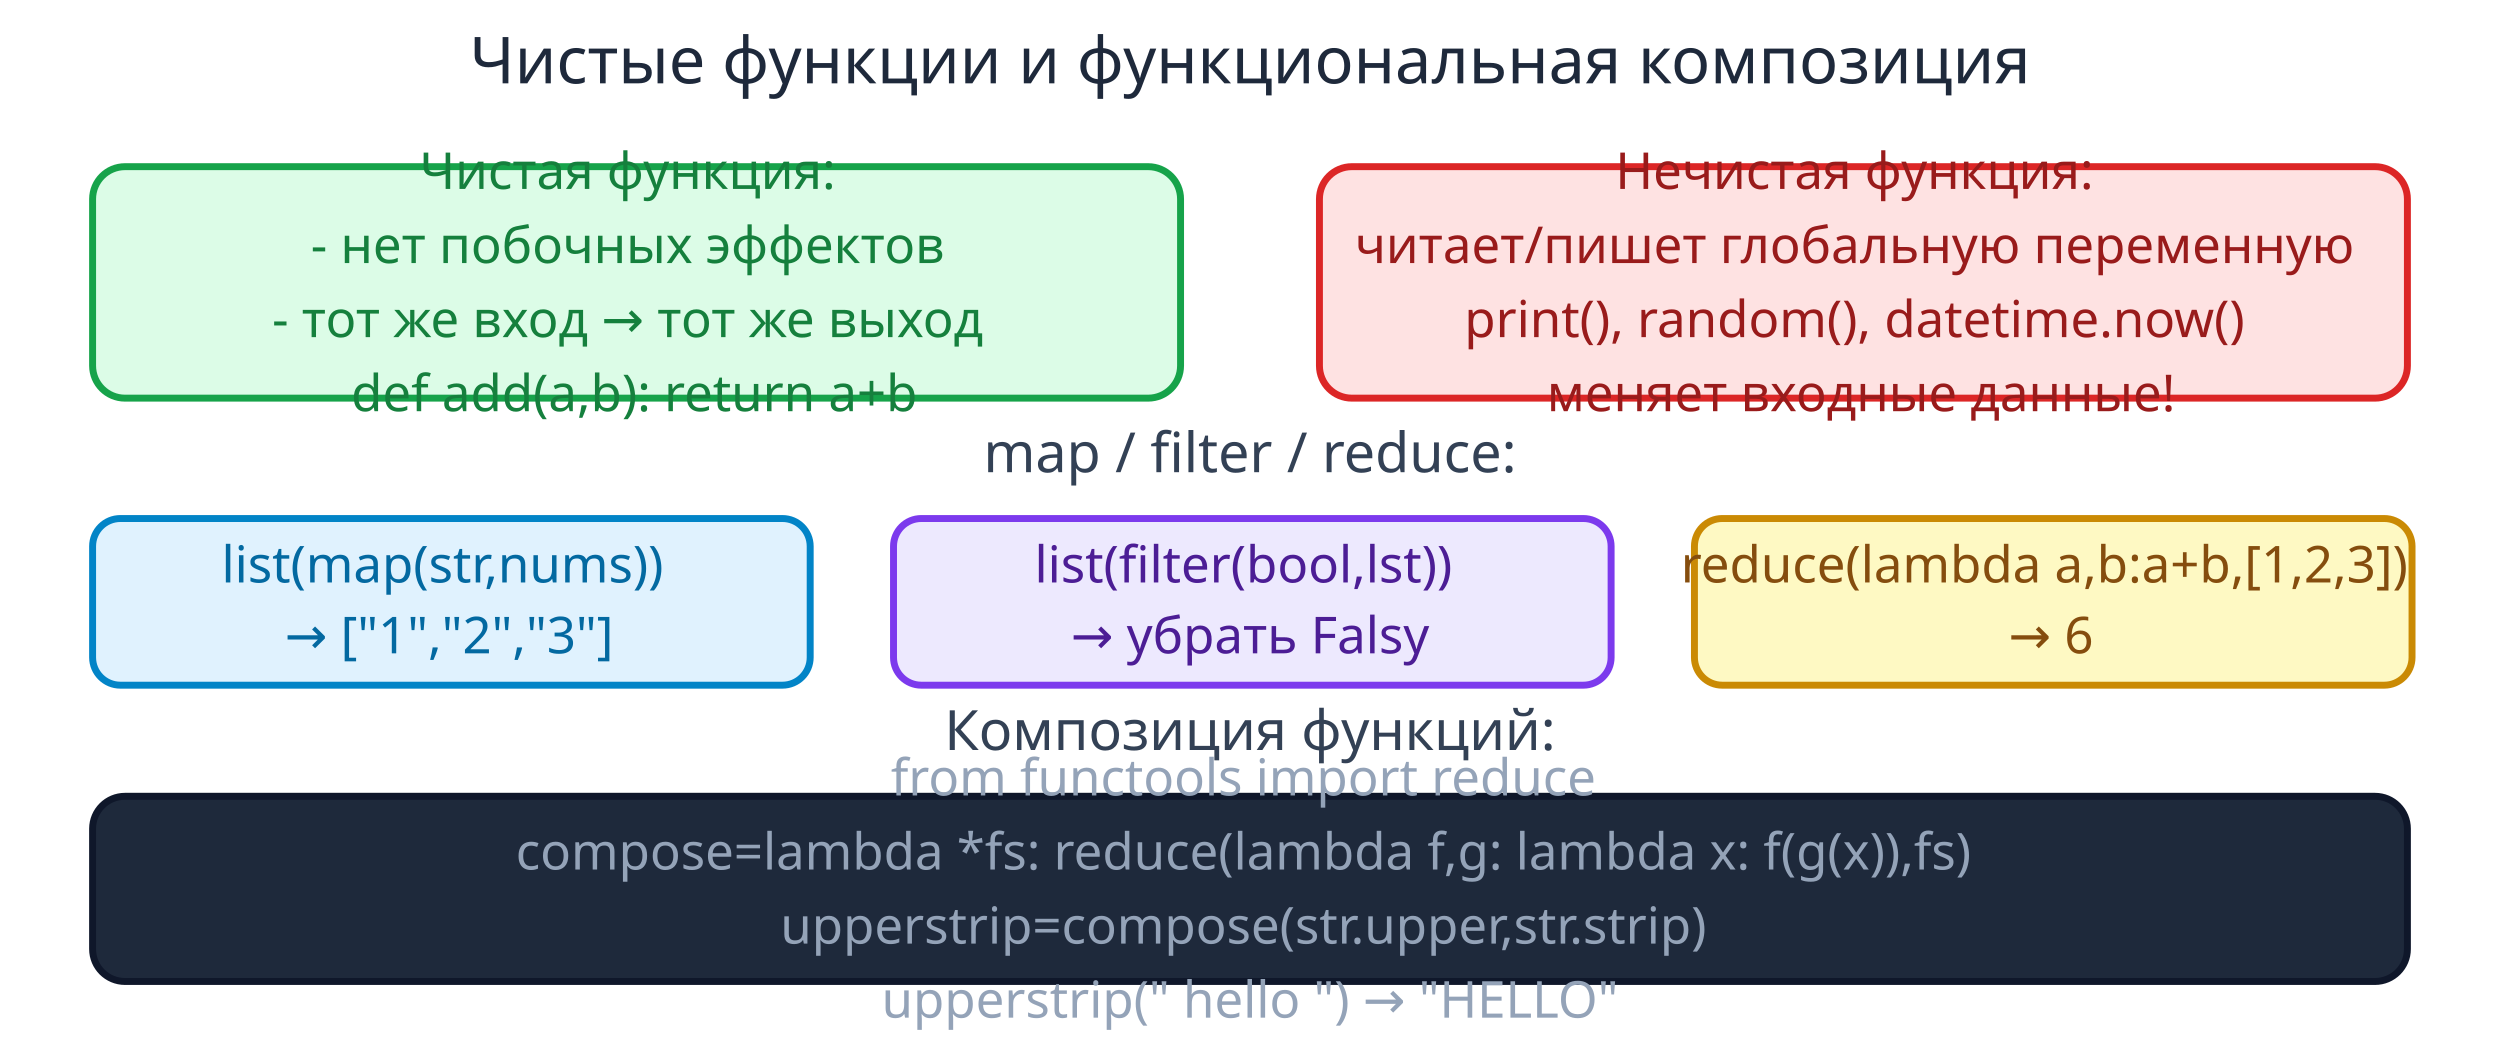
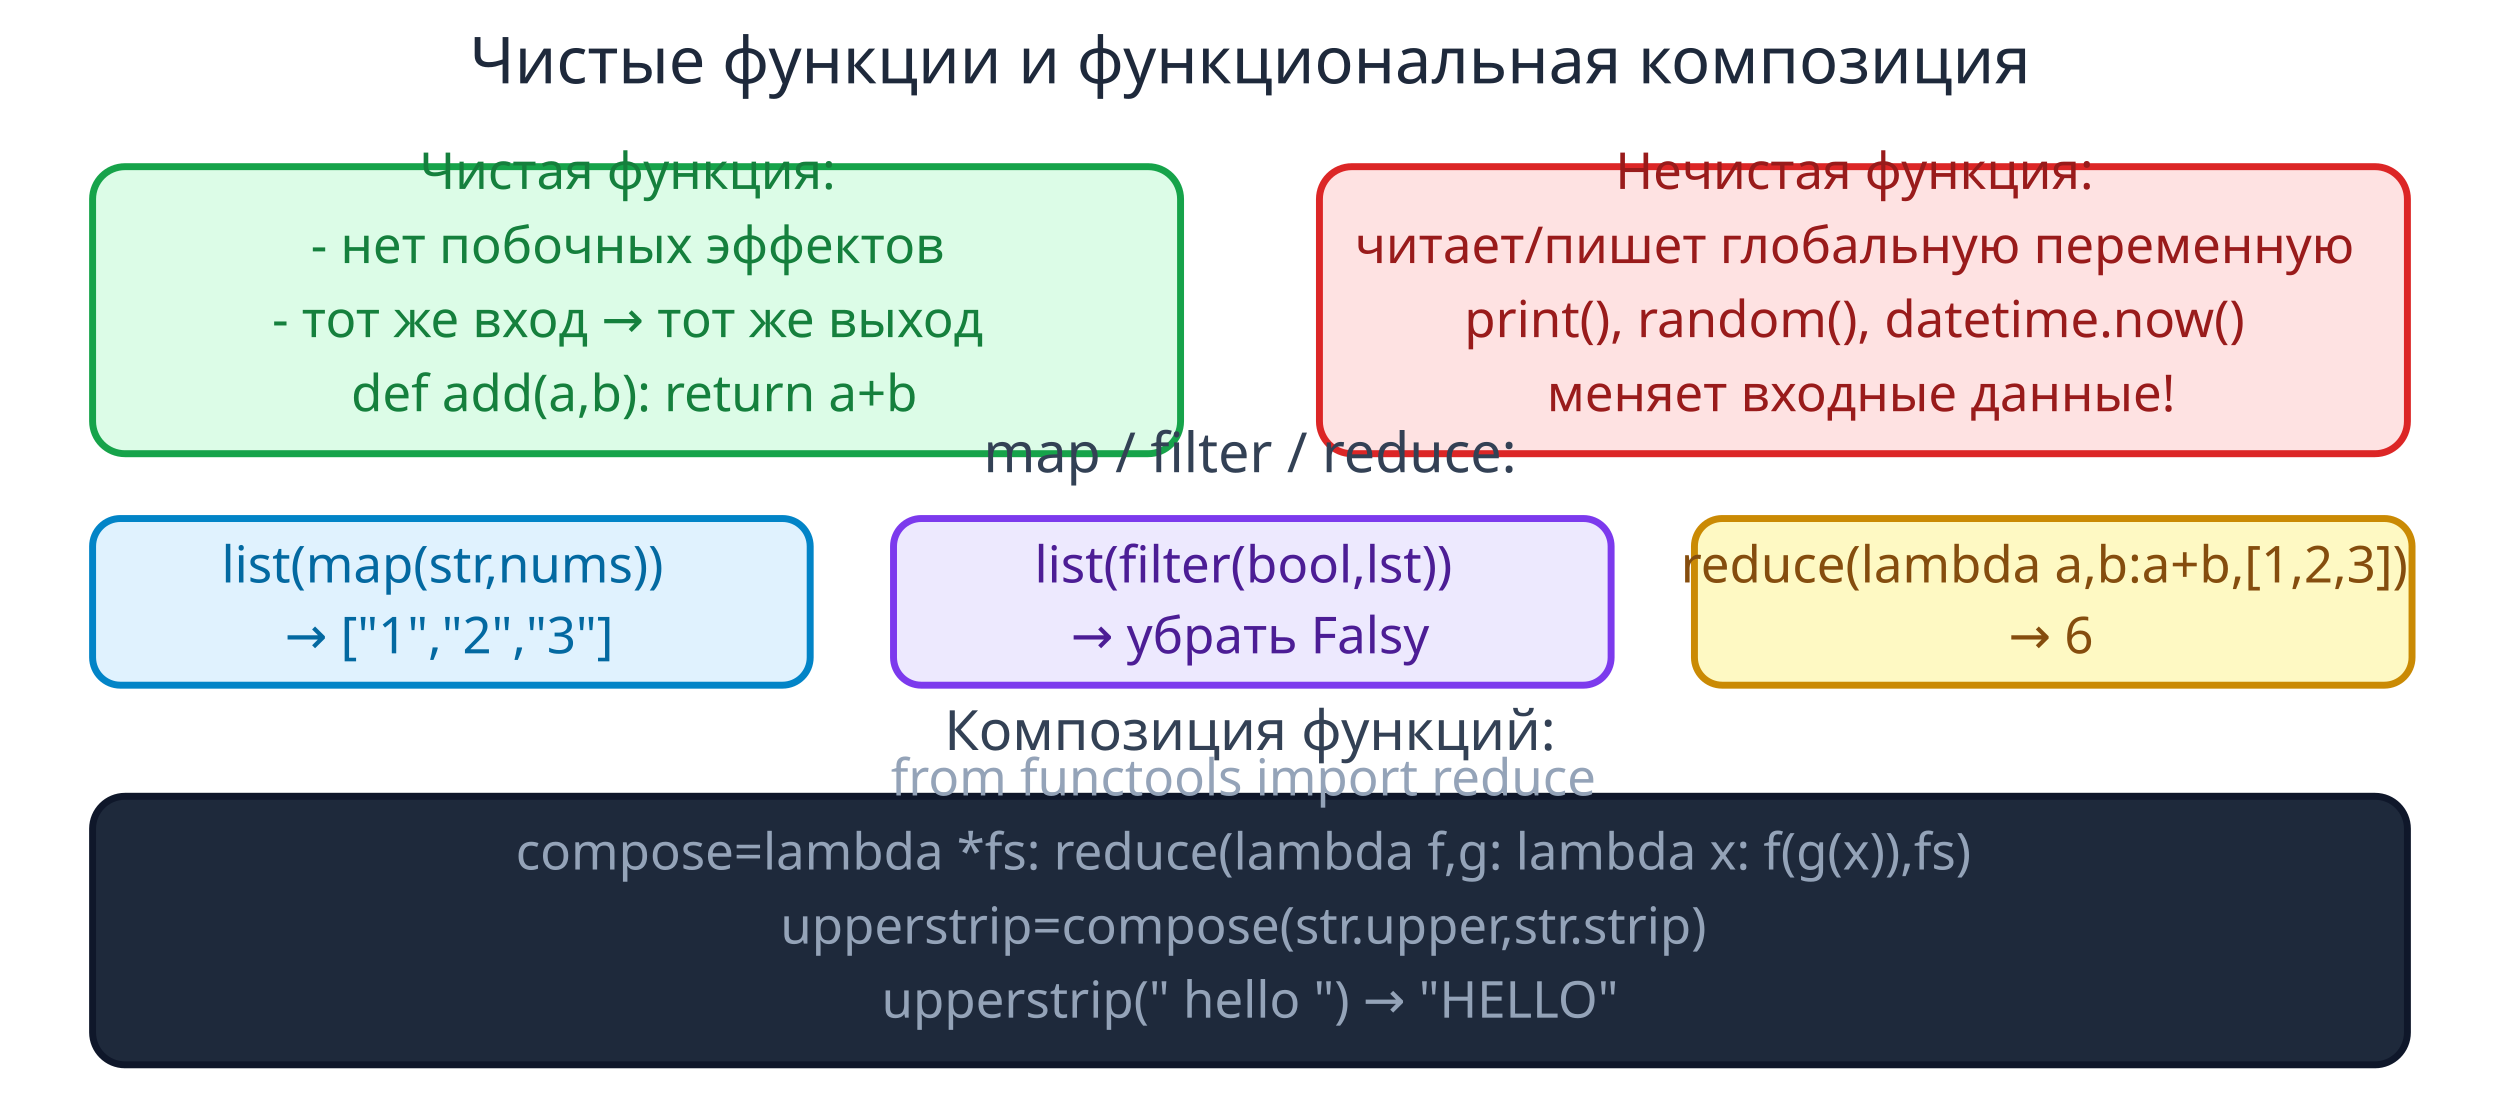
- <svg xmlns="http://www.w3.org/2000/svg" viewBox="0 0 540 228" style="max-width:100%;height:auto;display:block;margin:0 auto;font-family:sans-serif">
+ <svg xmlns="http://www.w3.org/2000/svg" viewBox="0 0 540 240" style="max-width:100%;height:auto;display:block;margin:0 auto;font-family:sans-serif">
  <defs>
    <marker id="ah" markerWidth="8" markerHeight="8" refX="6" refY="3" orient="auto">
      <path d="M0,0 L0,6 L8,3 z" fill="#64748b" />
    </marker>
    <marker id="ag" markerWidth="8" markerHeight="8" refX="6" refY="3" orient="auto">
      <path d="M0,0 L0,6 L8,3 z" fill="#059669" />
    </marker>
    <marker id="ar" markerWidth="8" markerHeight="8" refX="6" refY="3" orient="auto">
      <path d="M0,0 L0,6 L8,3 z" fill="#dc2626" />
    </marker>
  </defs>
  <text x="270" y="18" text-anchor="middle" font-size="14" fill="#1e293b">Чистые функции и функциональная композиция</text>
-   <rect x="20" y="36" width="235" height="50" rx="7" fill="#dcfce7" stroke="#16a34a" stroke-width="1.5" />
+   <rect x="20" y="36" width="235" height="62" rx="7" fill="#dcfce7" stroke="#16a34a" stroke-width="1.5" />
  <text x="137" y="37" text-anchor="middle" font-size="11" fill="#15803d" dominant-baseline="middle">
    <tspan x="137" dy="0">Чистая функция:</tspan>
    <tspan x="137" dy="16">- нет побочных эффектов</tspan>
    <tspan x="137" dy="16">- тот же вход → тот же выход</tspan>
    <tspan x="137" dy="16">def add(a,b): return a+b</tspan>
  </text>
-   <rect x="285" y="36" width="235" height="50" rx="7" fill="#fee2e2" stroke="#dc2626" stroke-width="1.5" />
+   <rect x="285" y="36" width="235" height="62" rx="7" fill="#fee2e2" stroke="#dc2626" stroke-width="1.5" />
  <text x="402" y="37" text-anchor="middle" font-size="11" fill="#991b1b" dominant-baseline="middle">
    <tspan x="402" dy="0">Нечистая функция:</tspan>
    <tspan x="402" dy="16">читает/пишет глобальную переменную</tspan>
    <tspan x="402" dy="16">print(), random(), datetime.now()</tspan>
    <tspan x="402" dy="16">меняет входные данные!</tspan>
  </text>
  <text x="270" y="102" text-anchor="middle" font-size="12" fill="#334155">map / filter / reduce:</text>
  <rect x="20" y="112" width="155" height="36" rx="6" fill="#e0f2fe" stroke="#0284c7" stroke-width="1.5" />
  <text x="97" y="122" text-anchor="middle" font-size="11" fill="#0369a1" dominant-baseline="middle">
    <tspan x="97" dy="0">list(map(str,nums))</tspan>
    <tspan x="97" dy="16">→ ["1","2","3"]</tspan>
  </text>
  <rect x="193" y="112" width="155" height="36" rx="6" fill="#ede9fe" stroke="#7c3aed" stroke-width="1.5" />
  <text x="270" y="122" text-anchor="middle" font-size="11" fill="#4c1d95" dominant-baseline="middle">
    <tspan x="270" dy="0">list(filter(bool,lst))</tspan>
    <tspan x="270" dy="16">→ убрать Falsy</tspan>
  </text>
  <rect x="366" y="112" width="155" height="36" rx="6" fill="#fef9c3" stroke="#ca8a04" stroke-width="1.5" />
  <text x="443" y="122" text-anchor="middle" font-size="11" fill="#854d0e" dominant-baseline="middle">
    <tspan x="443" dy="0">reduce(lambda a,b:a+b,[1,2,3])</tspan>
    <tspan x="443" dy="16">→ 6</tspan>
  </text>
  <text x="270" y="162" text-anchor="middle" font-size="12" fill="#334155">Композиция функций:</text>
-   <rect x="20" y="172" width="500" height="40" rx="7" fill="#1e293b" stroke="#0f172a" stroke-width="1.5" />
+   <rect x="20" y="172" width="500" height="58" rx="7" fill="#1e293b" stroke="#0f172a" stroke-width="1.5" />
  <text x="270" y="168" text-anchor="middle" font-size="11" fill="#94a3b8" dominant-baseline="middle">
    <tspan x="270" dy="0">from functools import reduce</tspan>
    <tspan x="270" dy="16">compose=lambda *fs: reduce(lambda f,g: lambda x: f(g(x)),fs)</tspan>
    <tspan x="270" dy="16">upperstrip=compose(str.upper,str.strip)</tspan>
    <tspan x="270" dy="16">upperstrip("  hello  ")  →  "HELLO"</tspan>
  </text>
</svg>
